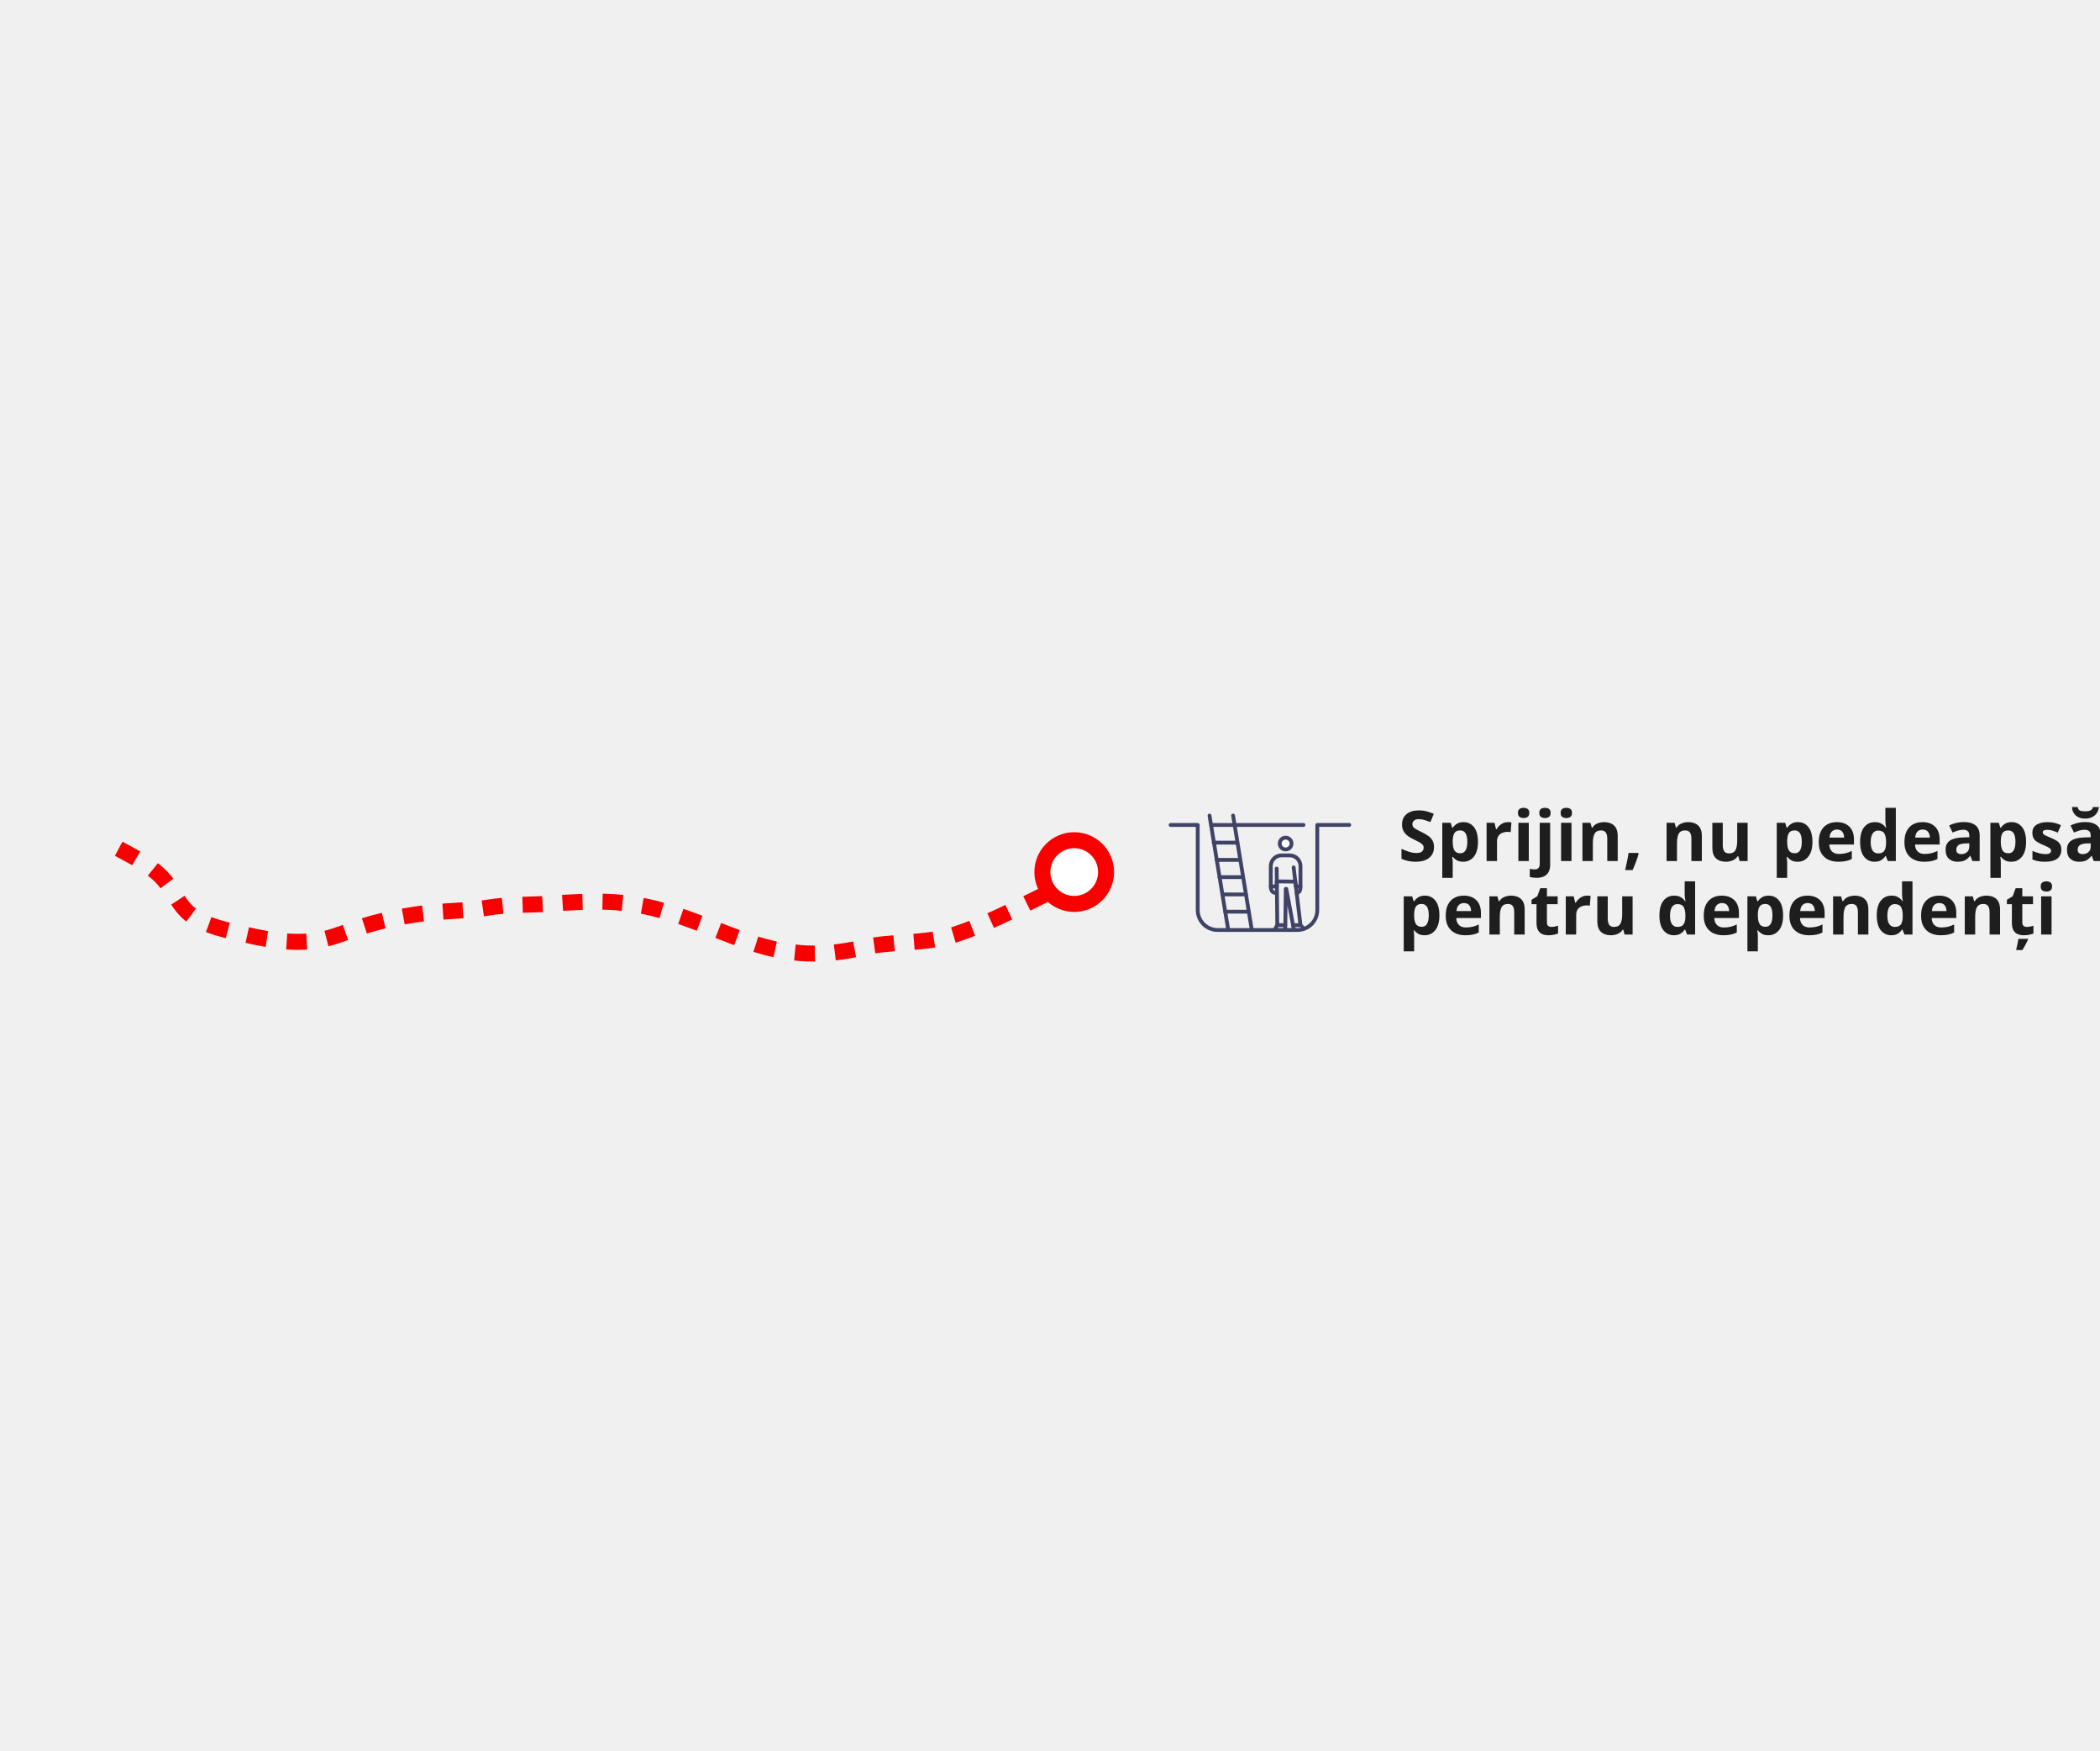
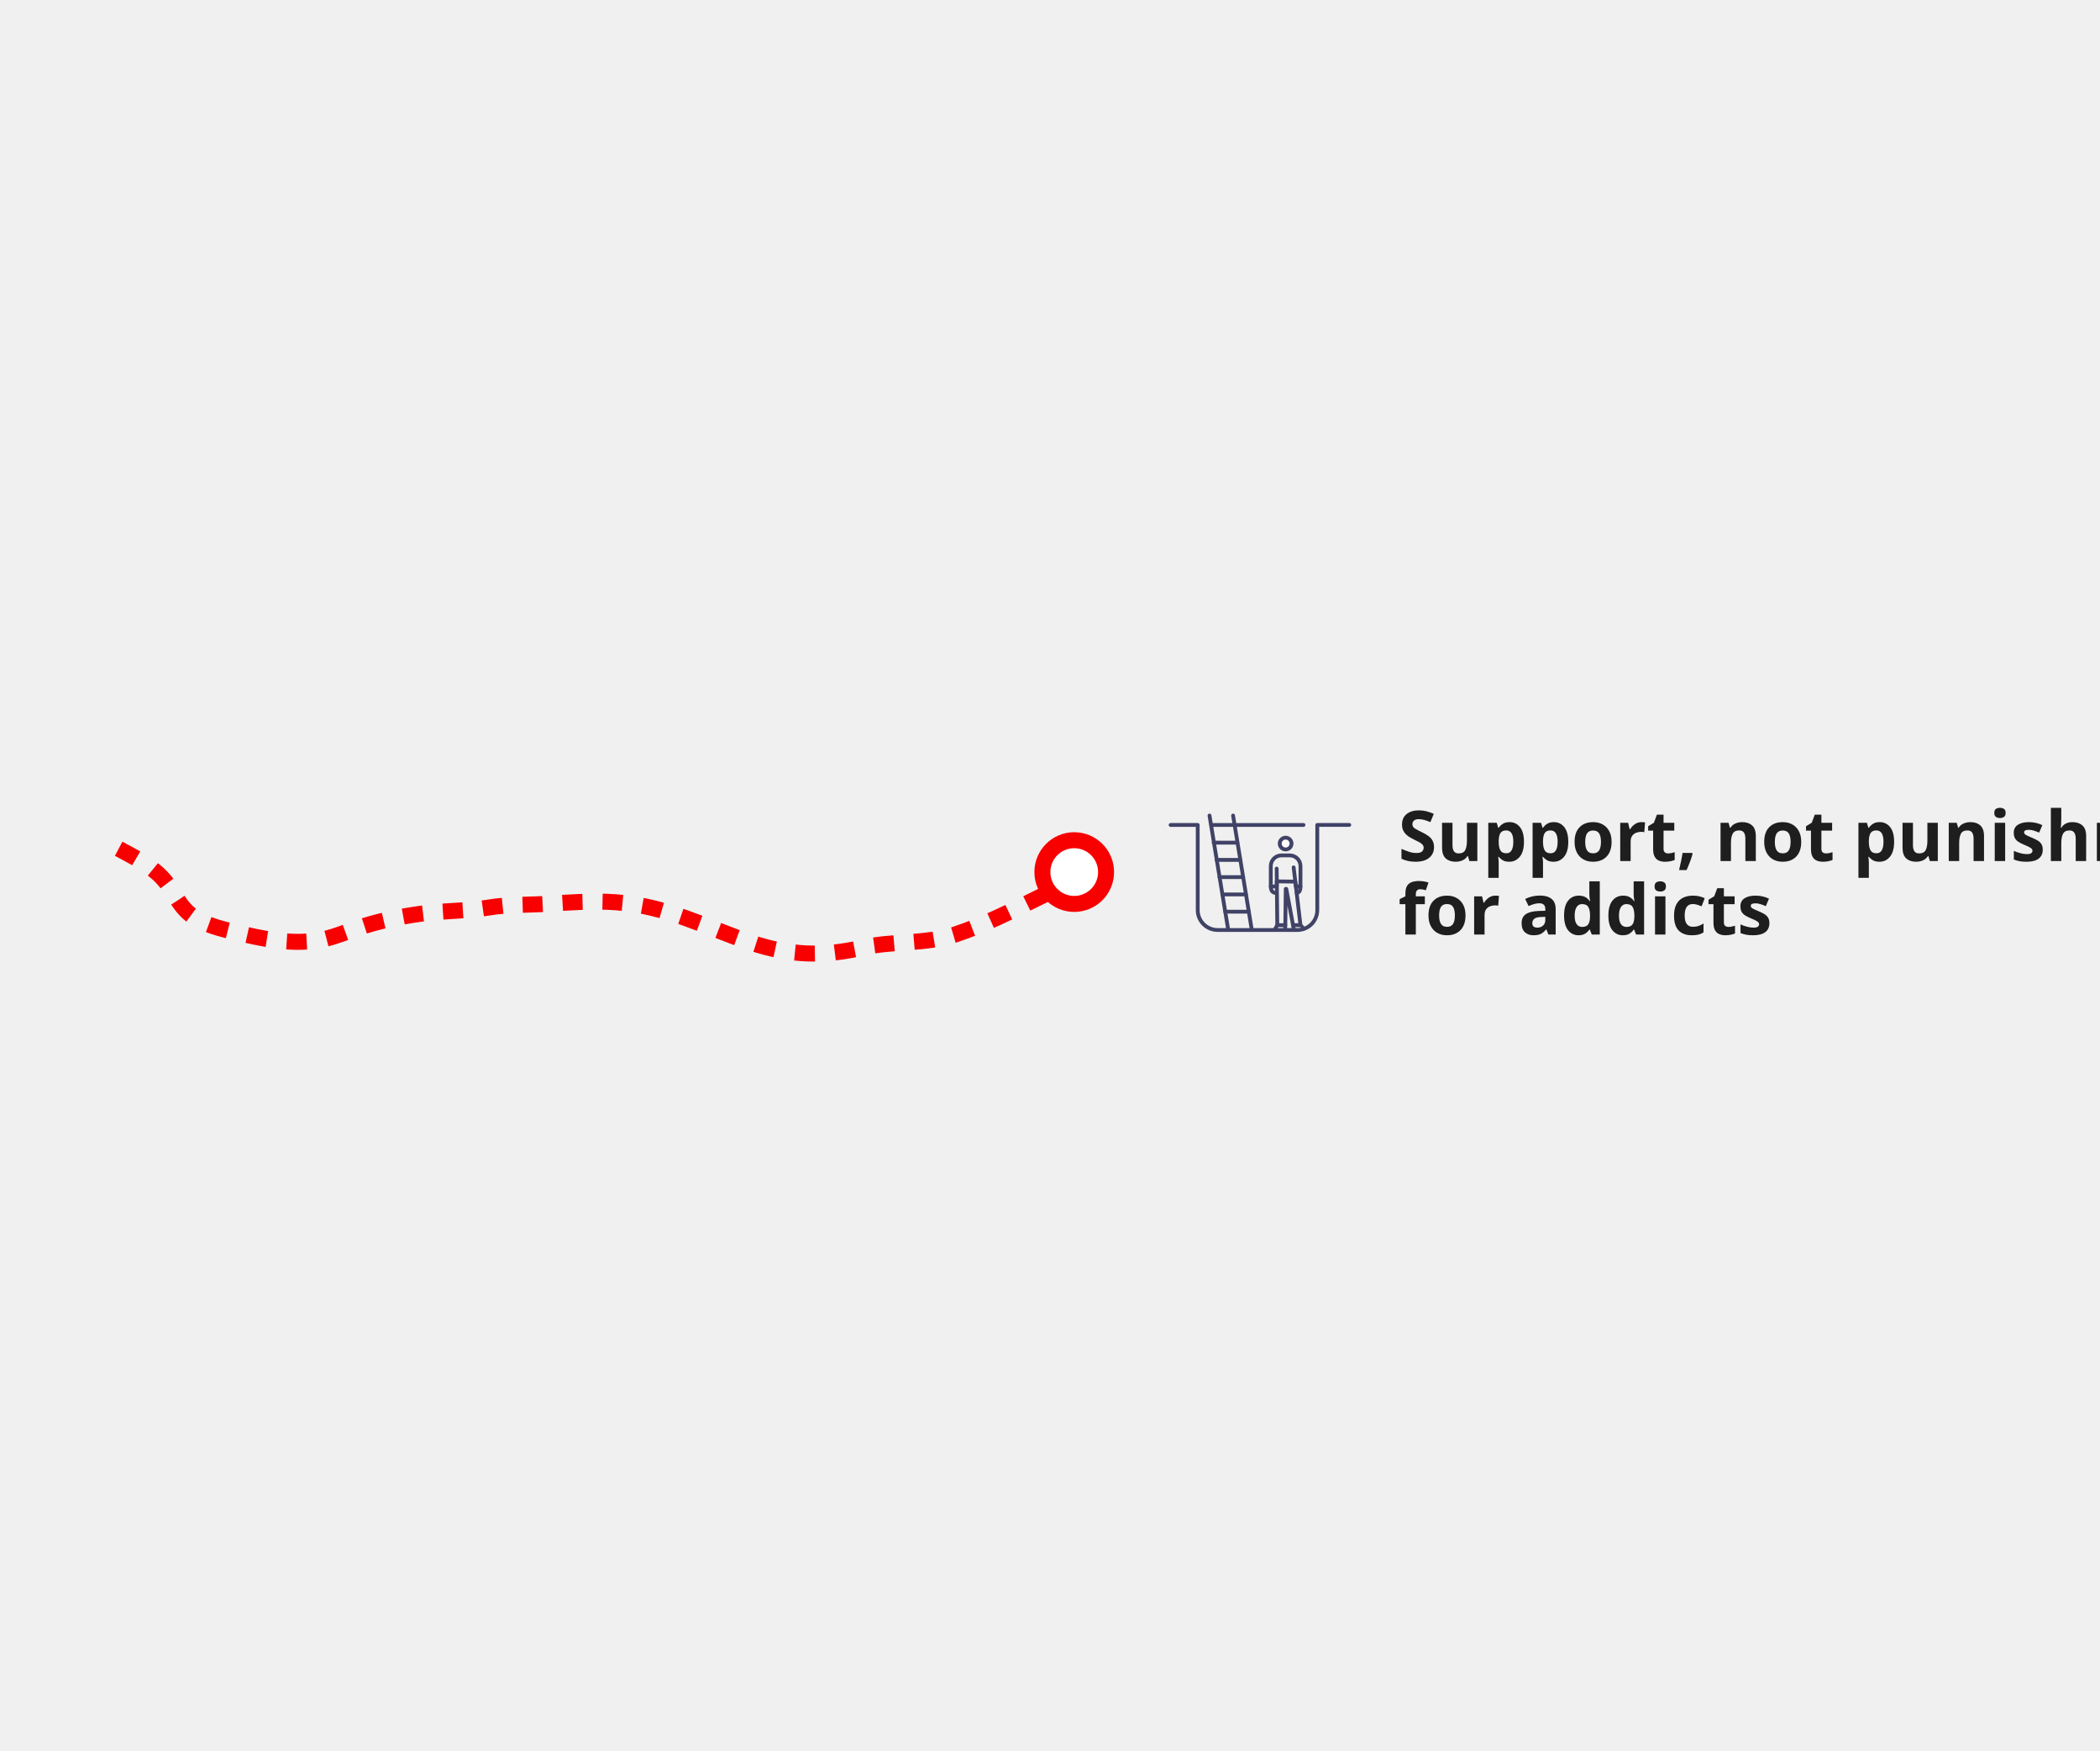
<svg xmlns="http://www.w3.org/2000/svg" viewBox="0 0 1200 1000" fill="none">
  <g id="segment-health-05-sprijin-nu-pedeapsa-pentru-dependenti">
    <g id="Group 1183">
      <g id="Group 1131">
        <path id="Vector" d="M614.916 498.199C613.43 501.366 612.212 503.535 608.704 505.849C604.659 508.554 599.641 509.772 595.401 511.843C579.297 519.761 562.487 528.434 545.384 534.013C528.257 539.592 509.911 537.375 492.589 541.419C471.003 546.438 451.391 546.097 428.904 538.423C402.153 529.287 381.006 517.568 351.916 515.448C339.077 514.523 326.213 515.497 313.398 516.301C301.972 517.032 290.424 516.618 279.241 518.469C266.767 520.54 253.733 520.175 241.162 521.905C228.566 523.634 216.043 526.192 203.984 530.334C198.015 532.381 192.168 534.841 186.028 536.303C168.389 540.518 149.946 536.401 132.332 532.064C122.976 529.749 113.134 527.118 106.361 520.272C101.61 515.473 98.857 509.041 94.642 503.754C88.43 495.982 79.415 491.085 70.669 486.408C66.576 484.215 62.361 481.998 58 480.487" stroke="#F90000" stroke-width="9.141" stroke-miterlimit="10" stroke-linejoin="round" stroke-dasharray="11.43 11.43" />
        <path id="Vector_2" d="M613.844 516.398C623.895 516.398 632.043 508.25 632.043 498.199C632.043 488.148 623.895 480 613.844 480C603.793 480 595.645 488.148 595.645 498.199C595.645 508.25 603.793 516.398 613.844 516.398Z" fill="white" stroke="#F90000" stroke-width="9.141" stroke-miterlimit="10" stroke-linecap="round" stroke-linejoin="round" />
      </g>
-       <text id="Sprijin, nu pedeapsÄâ¨pentru dependenÈi" fill="#1E1E1E" xml:space="preserve" style="white-space: pre" font-family="Titillium Web" font-size="40" font-weight="600" letter-spacing="0px">
-         <tspan x="799" y="491.9">Sprijin, nu pedeapsă</tspan>
-         <tspan x="799" y="533.9">pentru dependenți</tspan>
+       <text id="Support, not punishment for addicts" fill="#1E1E1E" xml:space="preserve" style="white-space: pre" font-family="Titillium Web" font-size="40" font-weight="600" letter-spacing="0px">
+         <tspan x="799" y="491.9">Support, not punishment</tspan>
+         <tspan x="799" y="533.9">for addicts</tspan>
      </text>
      <g id="icon-sprijin-nu-pedeapsa-pentru-dependenti 1">
        <path id="Vector_3" d="M668.917 471.284H684.409V519.921C684.409 522.935 685.606 525.826 687.738 527.958C689.87 530.09 692.761 531.287 695.775 531.287H741.278C742.78 531.299 744.269 531.013 745.659 530.446C747.05 529.879 748.314 529.042 749.38 527.983C750.445 526.925 751.29 525.666 751.866 524.279C752.442 522.892 752.737 521.404 752.734 519.903V471.266H771" stroke="#404366" stroke-width="2.188" stroke-linecap="round" stroke-linejoin="round" />
        <path id="Vector_4" d="M692.21 471.286H744.846" stroke="#404366" stroke-width="2.188" stroke-linecap="round" stroke-linejoin="round" />
        <path id="Vector_5" d="M743.131 494.794V506.412H740.501L740.123 503.656L729.549 503.512V506.412H726.162V494.794C726.162 493.169 726.808 491.611 727.956 490.463C729.105 489.314 730.663 488.669 732.287 488.669H737.007C737.811 488.669 738.607 488.827 739.35 489.135C740.093 489.443 740.768 489.894 741.337 490.463C741.906 491.032 742.357 491.707 742.665 492.45C742.973 493.193 743.131 493.989 743.131 494.794Z" stroke="#404366" stroke-width="2.188" stroke-linecap="round" stroke-linejoin="round" />
        <path id="Vector_6" d="M729.531 496.217L729.874 528.533" stroke="#404366" stroke-width="2.188" stroke-linecap="round" stroke-linejoin="round" />
        <path id="Vector_7" d="M739.223 495.53L743.131 528.531H738.88L735.025 507.816H734.719L734.467 528.531H729.873L728.486 530.999" stroke="#404366" stroke-width="2.188" stroke-linecap="round" stroke-linejoin="round" />
        <path id="Vector_8" d="M726.163 506.465C726.148 507.286 726.321 508.099 726.668 508.843C726.914 509.224 727.25 509.539 727.645 509.762C728.04 509.984 728.484 510.108 728.937 510.122" stroke="#404366" stroke-width="2.188" stroke-linecap="round" stroke-linejoin="round" />
        <path id="Vector_9" d="M743.133 506.682C743.159 507.499 742.999 508.312 742.665 509.059C742.478 509.342 742.234 509.583 741.949 509.766C741.663 509.949 741.343 510.07 741.008 510.122" stroke="#404366" stroke-width="2.188" stroke-linecap="round" stroke-linejoin="round" />
        <path id="Vector_10" d="M734.413 528.531V530.999" stroke="#404366" stroke-width="2.188" stroke-linecap="round" stroke-linejoin="round" />
        <path id="Vector_11" d="M738.883 528.531L739.261 530.873" stroke="#404366" stroke-width="2.188" stroke-linecap="round" stroke-linejoin="round" />
        <path id="Vector_12" d="M743.132 528.531C743.24 528.531 744.933 530.531 744.933 530.531" stroke="#404366" stroke-width="2.188" stroke-linecap="round" stroke-linejoin="round" />
        <path id="Vector_13" d="M734.649 485.28C736.509 485.28 738.017 483.772 738.017 481.912C738.017 480.051 736.509 478.543 734.649 478.543C732.788 478.543 731.28 480.051 731.28 481.912C731.28 483.772 732.788 485.28 734.649 485.28Z" fill="white" stroke="#404366" stroke-width="2.188" stroke-linecap="round" stroke-linejoin="round" />
        <path id="Vector_14" d="M691.145 465.917L701.845 531.27" stroke="#404366" stroke-width="2.188" stroke-linecap="round" stroke-linejoin="round" />
        <path id="Vector_15" d="M704.617 465.917L715.317 531.27" stroke="#404366" stroke-width="2.188" stroke-linecap="round" stroke-linejoin="round" />
        <path id="Vector_16" d="M713.591 520.823H700.117" stroke="#404366" stroke-width="2.188" stroke-linecap="round" stroke-linejoin="round" />
        <path id="Vector_17" d="M711.954 510.968H698.479" stroke="#404366" stroke-width="2.188" stroke-linecap="round" stroke-linejoin="round" />
        <path id="Vector_18" d="M710.313 501.096H696.839" stroke="#404366" stroke-width="2.188" stroke-linecap="round" stroke-linejoin="round" />
        <path id="Vector_19" d="M708.673 491.244H695.198" stroke="#404366" stroke-width="2.188" stroke-linecap="round" stroke-linejoin="round" />
        <path id="Vector_20" d="M707.014 481.392H693.54" stroke="#404366" stroke-width="2.188" stroke-linecap="round" stroke-linejoin="round" />
      </g>
    </g>
  </g>
</svg>
